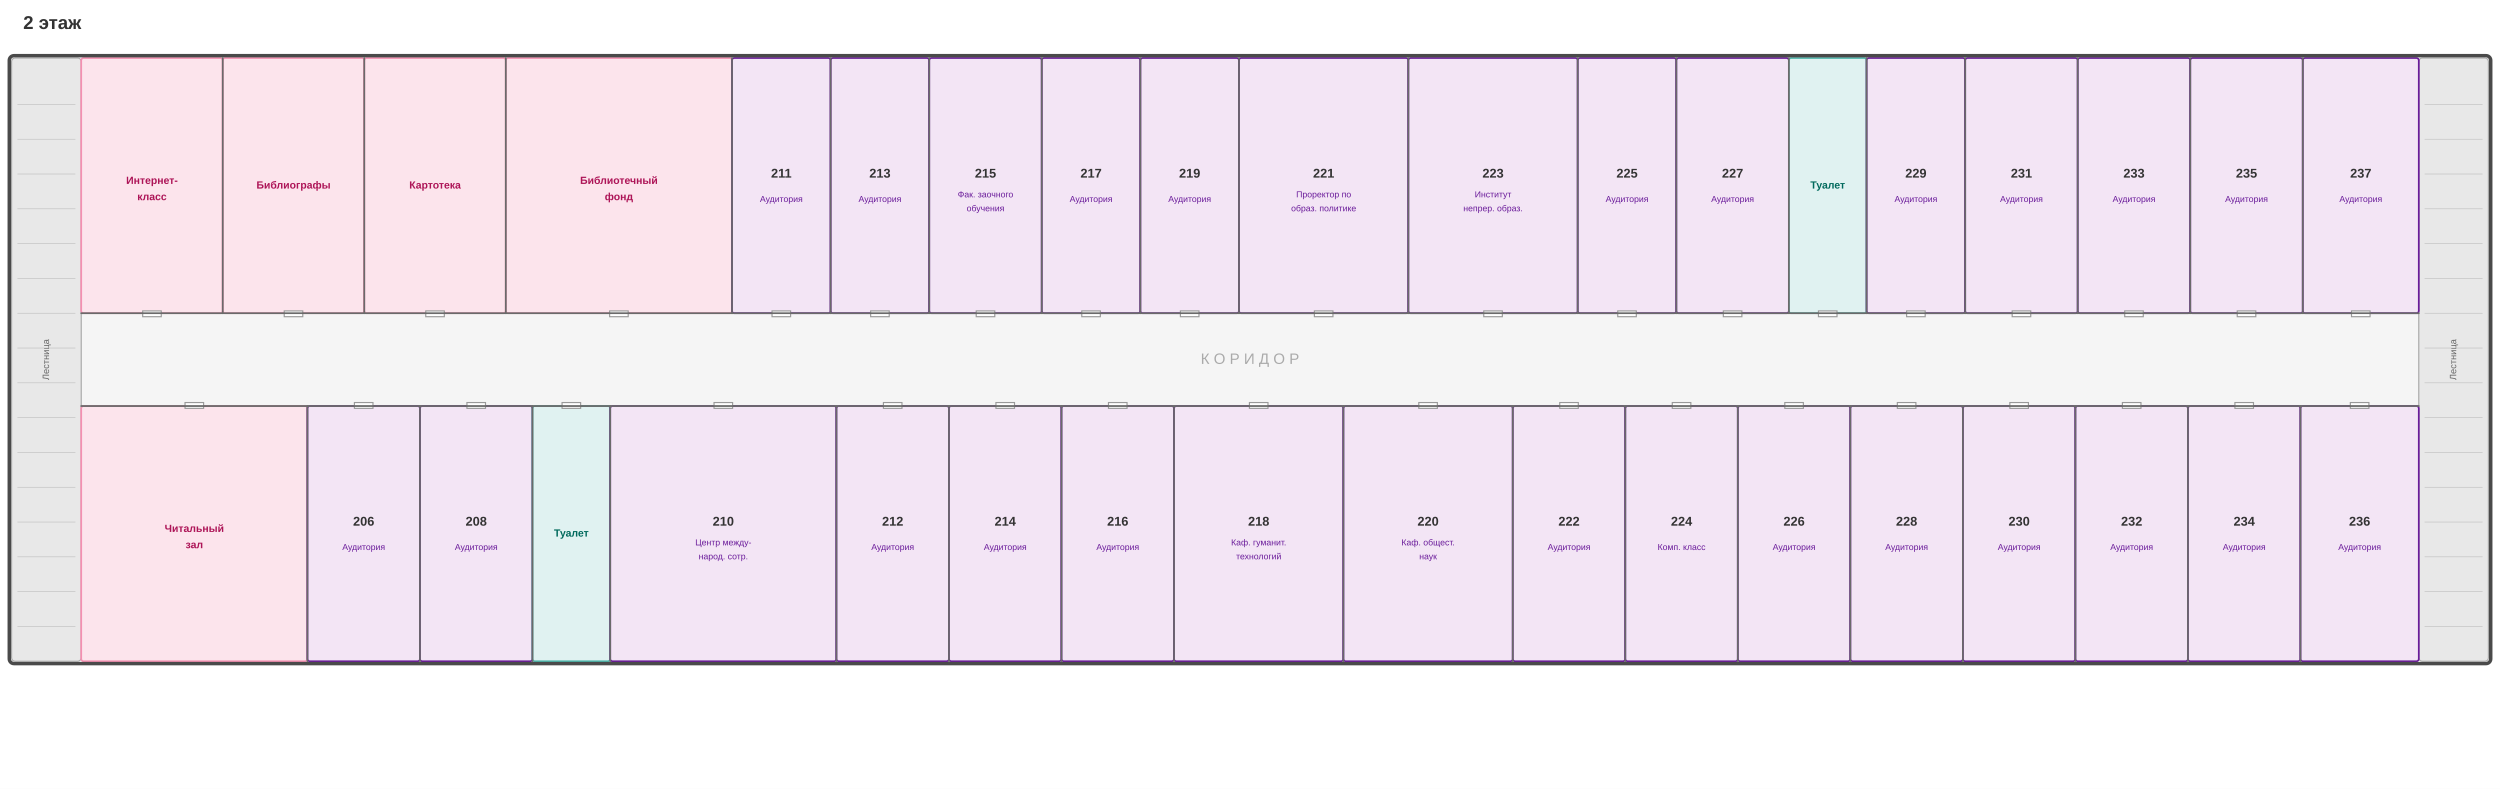
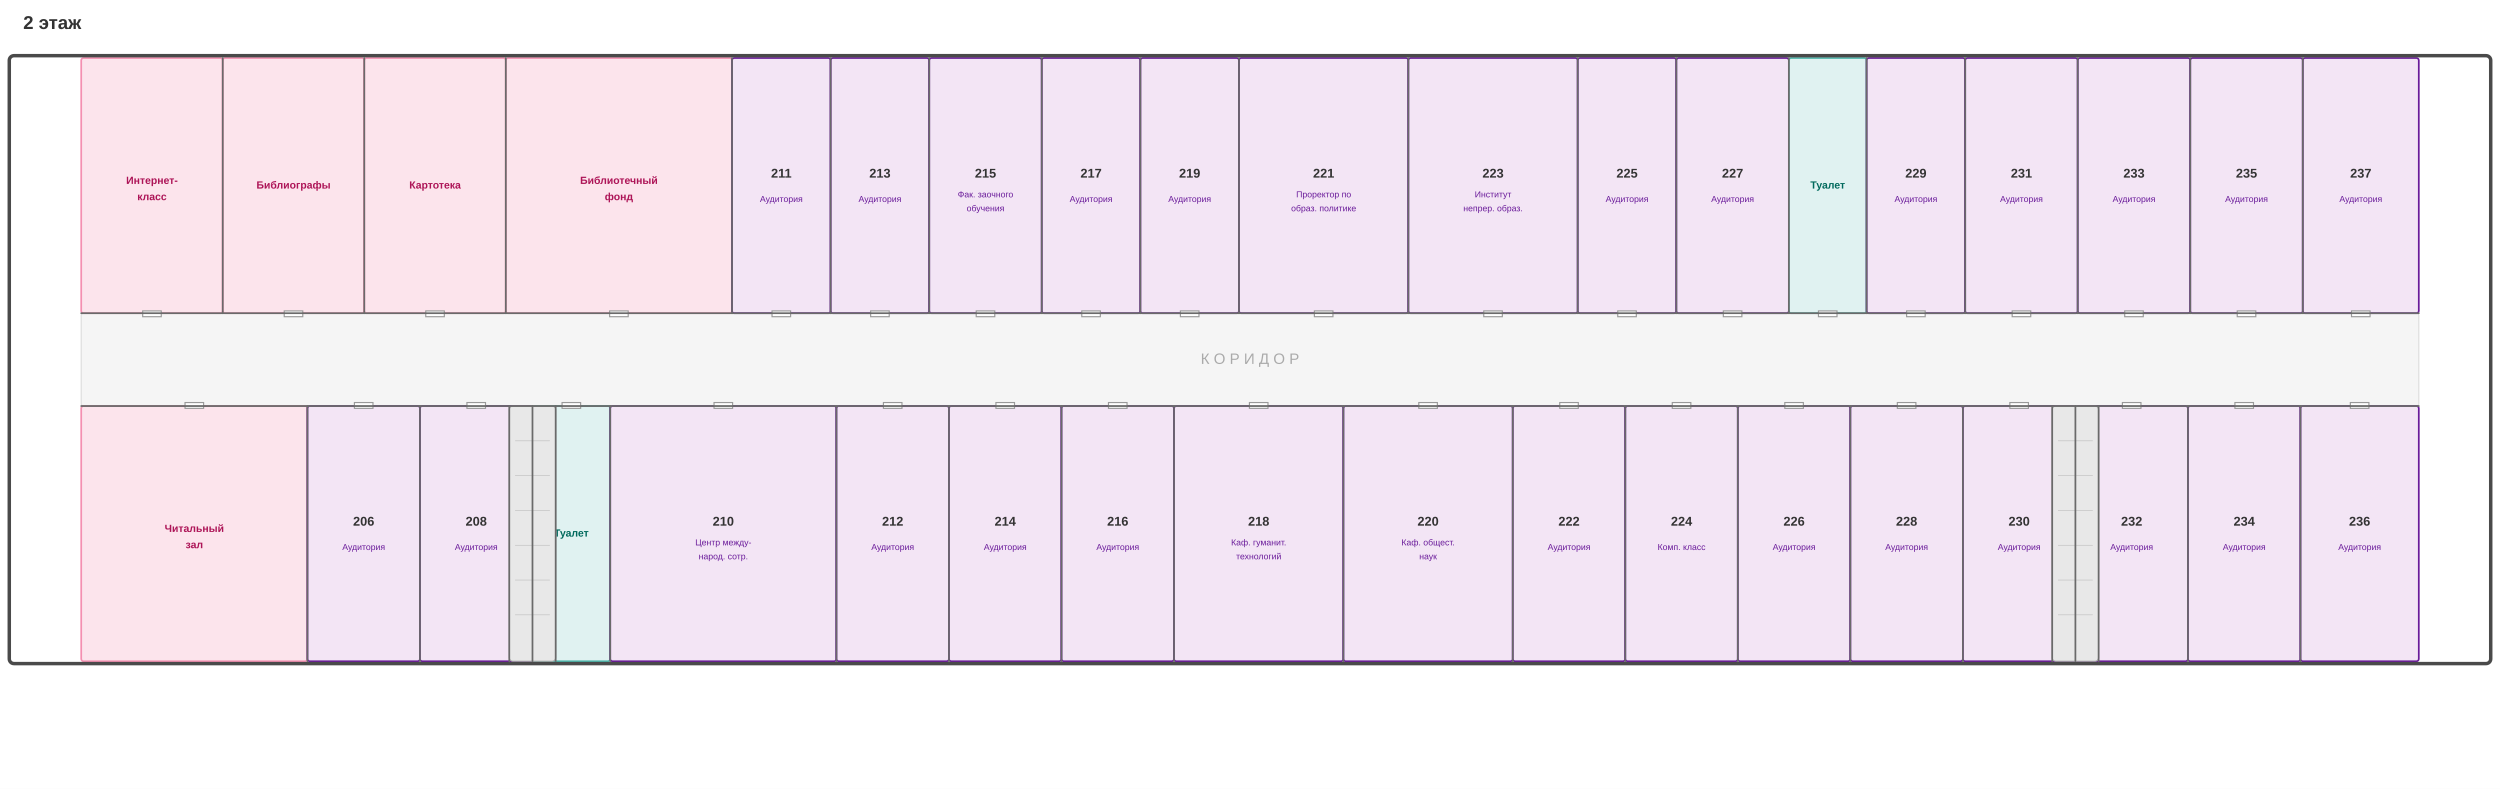
<svg xmlns="http://www.w3.org/2000/svg" viewBox="0 0 2155 680" width="2155" height="680">
  <defs>
    <style>
  .wall{fill:none;stroke:#4a4a4a;stroke-width:3;stroke-linecap:round}
  .inner-wall{fill:none;stroke:#6a6a6a;stroke-width:1.5;stroke-linecap:round}
  .room{fill:#F5F5F5;stroke:#BDBDBD;stroke-width:1;cursor:pointer;transition:fill .2s}
  .room:hover{fill:#EEEEEE}
  .room.active{fill:#E0E0E0;stroke:#757575;stroke-width:2}
  .corridor{fill:#f5f5f5;stroke:#ddd;stroke-width:1}
  .stairs{fill:#e8e8e8;stroke:#aaa;stroke-width:1}
  .toilet{fill:#E0F2F1;stroke:#4DB6AC;stroke-width:1.5;cursor:pointer;transition:fill .2s}
  .toilet:hover{fill:#B2DFDB}
  .toilet.active{fill:#80CBC4;stroke:#00897B;stroke-width:2}
  .special{fill:#FCE4EC;stroke:#F48FB1;stroke-width:1.5;cursor:pointer;transition:fill .2s}
  .special:hover{fill:#F8BBD0}
  .special.active{fill:#F48FB1;stroke:#C2185B;stroke-width:2}
  .service{fill:#fff3e0;stroke:#ffb74d;stroke-width:1}
  .label{font-family:'Segoe UI',Arial,sans-serif;font-size:10px;fill:#333;text-anchor:middle;dominant-baseline:middle;pointer-events:none}
  .room-num{font-family:'Segoe UI',Arial,sans-serif;font-size:11px;fill:#333;text-anchor:middle;dominant-baseline:middle;pointer-events:none;font-weight:700}
  .dept-label{font-family:'Segoe UI',Arial,sans-serif;font-size:7.5px;fill:#555;text-anchor:middle;dominant-baseline:middle;pointer-events:none}
  .floor-label{font-family:'Segoe UI',Arial,sans-serif;font-size:16px;fill:#333;font-weight:800}
  .door{fill:#fff;stroke:#999;stroke-width:1}
  .atif-color{fill:#E3F2FD;stroke:#1565C0;stroke-width:1.5;cursor:pointer;transition:fill .2s}
  .atif-color:hover{fill:#BBDEFB}
  .atif-color.active{fill:#90CAF9;stroke:#1565C0;stroke-width:2}
  .itsu-color{fill:#E8F5E9;stroke:#2E7D32;stroke-width:1.5;cursor:pointer;transition:fill .2s}
  .itsu-color:hover{fill:#C8E6C9}
  .itsu-color.active{fill:#A5D6A7;stroke:#2E7D32;stroke-width:2}
  .ino-color{fill:#F3E5F5;stroke:#6A1B9A;stroke-width:1.5;cursor:pointer;transition:fill .2s}
  .ino-color:hover{fill:#E1BEE7}
  .ino-color.active{fill:#CE93D8;stroke:#6A1B9A;stroke-width:2}
  .lab-color{fill:#FFF8E1;stroke:#F9A825;stroke-width:1.5;cursor:pointer;transition:fill .2s}
  .lab-color:hover{fill:#FFECB3}
  .lab-color.active{fill:#FFD54F;stroke:#F9A825;stroke-width:2}
  .tech-color{fill:#ECEFF1;stroke:#546E7A;stroke-width:1.5;cursor:pointer;transition:fill .2s}
  .tech-color:hover{fill:#CFD8DC}
  .tech-color.active{fill:#B0BEC5;stroke:#546E7A;stroke-width:2}
    </style>
  </defs>
  <rect width="2155" height="680" fill="white" />
  <text x="20" y="25" class="floor-label">2 этаж</text>
  <rect x="70" y="270" width="2015" height="80" class="corridor" rx="2" />
  <text x="1077.5" y="310" class="label" style="font-size:13px;fill:#aaa">К О Р И Д О Р</text>
-   <rect x="10" y="50" width="60" height="520" class="stairs" rx="3" />
-   <text x="40" y="310" class="label" style="font-size:8px;fill:#666" transform="rotate(-90,40,310)">Лестница</text>
-   <line x1="15" y1="90" x2="65" y2="90" stroke="#bbb" stroke-width="0.5" />
-   <line x1="15" y1="120" x2="65" y2="120" stroke="#bbb" stroke-width="0.5" />
-   <line x1="15" y1="150" x2="65" y2="150" stroke="#bbb" stroke-width="0.5" />
-   <line x1="15" y1="180" x2="65" y2="180" stroke="#bbb" stroke-width="0.5" />
-   <line x1="15" y1="210" x2="65" y2="210" stroke="#bbb" stroke-width="0.5" />
-   <line x1="15" y1="240" x2="65" y2="240" stroke="#bbb" stroke-width="0.5" />
-   <line x1="15" y1="270" x2="65" y2="270" stroke="#bbb" stroke-width="0.5" />
-   <line x1="15" y1="300" x2="65" y2="300" stroke="#bbb" stroke-width="0.5" />
-   <line x1="15" y1="330" x2="65" y2="330" stroke="#bbb" stroke-width="0.5" />
-   <line x1="15" y1="360" x2="65" y2="360" stroke="#bbb" stroke-width="0.5" />
-   <line x1="15" y1="390" x2="65" y2="390" stroke="#bbb" stroke-width="0.5" />
-   <line x1="15" y1="420" x2="65" y2="420" stroke="#bbb" stroke-width="0.5" />
-   <line x1="15" y1="450" x2="65" y2="450" stroke="#bbb" stroke-width="0.5" />
-   <line x1="15" y1="480" x2="65" y2="480" stroke="#bbb" stroke-width="0.5" />
-   <line x1="15" y1="510" x2="65" y2="510" stroke="#bbb" stroke-width="0.5" />
-   <line x1="15" y1="540" x2="65" y2="540" stroke="#bbb" stroke-width="0.5" />
-   <rect x="2085" y="50" width="60" height="520" class="stairs" rx="3" />
-   <text x="2115" y="310" class="label" style="font-size:8px;fill:#666" transform="rotate(-90,2115,310)">Лестница</text>
-   <line x1="2090" y1="90" x2="2140" y2="90" stroke="#bbb" stroke-width="0.5" />
-   <line x1="2090" y1="120" x2="2140" y2="120" stroke="#bbb" stroke-width="0.5" />
-   <line x1="2090" y1="150" x2="2140" y2="150" stroke="#bbb" stroke-width="0.5" />
-   <line x1="2090" y1="180" x2="2140" y2="180" stroke="#bbb" stroke-width="0.5" />
-   <line x1="2090" y1="210" x2="2140" y2="210" stroke="#bbb" stroke-width="0.5" />
-   <line x1="2090" y1="240" x2="2140" y2="240" stroke="#bbb" stroke-width="0.5" />
-   <line x1="2090" y1="270" x2="2140" y2="270" stroke="#bbb" stroke-width="0.5" />
-   <line x1="2090" y1="300" x2="2140" y2="300" stroke="#bbb" stroke-width="0.5" />
-   <line x1="2090" y1="330" x2="2140" y2="330" stroke="#bbb" stroke-width="0.5" />
-   <line x1="2090" y1="360" x2="2140" y2="360" stroke="#bbb" stroke-width="0.5" />
-   <line x1="2090" y1="390" x2="2140" y2="390" stroke="#bbb" stroke-width="0.5" />
-   <line x1="2090" y1="420" x2="2140" y2="420" stroke="#bbb" stroke-width="0.5" />
-   <line x1="2090" y1="450" x2="2140" y2="450" stroke="#bbb" stroke-width="0.5" />
-   <line x1="2090" y1="480" x2="2140" y2="480" stroke="#bbb" stroke-width="0.5" />
-   <line x1="2090" y1="510" x2="2140" y2="510" stroke="#bbb" stroke-width="0.5" />
-   <line x1="2090" y1="540" x2="2140" y2="540" stroke="#bbb" stroke-width="0.5" />
  <rect x="70" y="50" width="122" height="220" class="special" data-type="internet-class" rx="2" />
  <text x="131" y="156" class="dept-label" style="fill:#AD1457;font-size:9px;font-weight:600">Интернет-</text>
  <text x="131" y="170" class="dept-label" style="fill:#AD1457;font-size:9px;font-weight:600">класс</text>
  <rect x="123" y="268" width="16" height="5" class="door" />
  <rect x="192" y="50" width="122" height="220" class="special" data-type="bibliographers" rx="2" />
  <text x="253" y="160" class="dept-label" style="fill:#AD1457;font-size:9px;font-weight:600">Библиографы</text>
  <rect x="245" y="268" width="16" height="5" class="door" />
  <rect x="314" y="50" width="122" height="220" class="special" data-type="card-catalog" rx="2" />
  <text x="375" y="160" class="dept-label" style="fill:#AD1457;font-size:9px;font-weight:600">Картотека</text>
  <rect x="367" y="268" width="16" height="5" class="door" />
  <rect x="436" y="50" width="195" height="220" class="special" data-type="library-fund" rx="2" />
  <text x="533.5" y="156" class="dept-label" style="fill:#AD1457;font-size:9px;font-weight:600">Библиотечный</text>
  <text x="533.5" y="170" class="dept-label" style="fill:#AD1457;font-size:9px;font-weight:600">фонд</text>
  <rect x="525.5" y="268" width="16" height="5" class="door" />
  <rect x="631" y="50" width="85" height="220" class="room ino-color" data-room="211" data-type="ino" rx="2" />
  <text x="673.5" y="150" class="room-num">211</text>
  <text x="673.5" y="172" class="dept-label" style="fill:#6A1B9A;font-size:7.5px">Аудитория</text>
  <rect x="665.5" y="268" width="16" height="5" class="door" />
  <rect x="716" y="50" width="85" height="220" class="room ino-color" data-room="213" data-type="ino" rx="2" />
  <text x="758.5" y="150" class="room-num">213</text>
  <text x="758.5" y="172" class="dept-label" style="fill:#6A1B9A;font-size:7.5px">Аудитория</text>
  <rect x="750.5" y="268" width="16" height="5" class="door" />
  <rect x="801" y="50" width="97" height="220" class="room ino-color" data-room="215" data-type="ino" rx="2" />
  <text x="849.5" y="150" class="room-num">215</text>
  <text x="849.5" y="168" class="dept-label" style="fill:#6A1B9A;font-size:7.5px">Фак. заочного</text>
  <text x="849.5" y="180" class="dept-label" style="fill:#6A1B9A;font-size:7.5px">обучения</text>
  <rect x="841.5" y="268" width="16" height="5" class="door" />
  <rect x="898" y="50" width="85" height="220" class="room ino-color" data-room="217" data-type="ino" rx="2" />
  <text x="940.5" y="150" class="room-num">217</text>
  <text x="940.5" y="172" class="dept-label" style="fill:#6A1B9A;font-size:7.5px">Аудитория</text>
  <rect x="932.5" y="268" width="16" height="5" class="door" />
  <rect x="983" y="50" width="85" height="220" class="room ino-color" data-room="219" data-type="ino" rx="2" />
  <text x="1025.5" y="150" class="room-num">219</text>
  <text x="1025.5" y="172" class="dept-label" style="fill:#6A1B9A;font-size:7.5px">Аудитория</text>
  <rect x="1017.5" y="268" width="16" height="5" class="door" />
  <rect x="1068" y="50" width="146" height="220" class="room ino-color" data-room="221" data-type="ino" rx="2" />
  <text x="1141" y="150" class="room-num">221</text>
  <text x="1141" y="168" class="dept-label" style="fill:#6A1B9A;font-size:7.5px">Проректор по</text>
  <text x="1141" y="180" class="dept-label" style="fill:#6A1B9A;font-size:7.5px">образ. политике</text>
  <rect x="1133" y="268" width="16" height="5" class="door" />
  <rect x="1214" y="50" width="146" height="220" class="room ino-color" data-room="223" data-type="ino" rx="2" />
  <text x="1287" y="150" class="room-num">223</text>
  <text x="1287" y="168" class="dept-label" style="fill:#6A1B9A;font-size:7.5px">Институт</text>
  <text x="1287" y="180" class="dept-label" style="fill:#6A1B9A;font-size:7.5px">непрер. образ.</text>
  <rect x="1279" y="268" width="16" height="5" class="door" />
  <rect x="1360" y="50" width="85" height="220" class="room ino-color" data-room="225" data-type="ino" rx="2" />
  <text x="1402.5" y="150" class="room-num">225</text>
  <text x="1402.5" y="172" class="dept-label" style="fill:#6A1B9A;font-size:7.5px">Аудитория</text>
  <rect x="1394.5" y="268" width="16" height="5" class="door" />
  <rect x="1445" y="50" width="97" height="220" class="room ino-color" data-room="227" data-type="ino" rx="2" />
  <text x="1493.5" y="150" class="room-num">227</text>
  <text x="1493.5" y="172" class="dept-label" style="fill:#6A1B9A;font-size:7.5px">Аудитория</text>
  <rect x="1485.5" y="268" width="16" height="5" class="door" />
  <rect x="1542" y="50" width="67" height="220" class="toilet" data-type="toilet" rx="2" />
  <text x="1575.5" y="160" class="dept-label" style="fill:#00695C;font-size:9px;font-weight:600">Туалет</text>
  <rect x="1567.5" y="268" width="16" height="5" class="door" />
  <rect x="1609" y="50" width="85" height="220" class="room ino-color" data-room="229" data-type="ino" rx="2" />
  <text x="1651.5" y="150" class="room-num">229</text>
  <text x="1651.5" y="172" class="dept-label" style="fill:#6A1B9A;font-size:7.5px">Аудитория</text>
  <rect x="1643.5" y="268" width="16" height="5" class="door" />
  <rect x="1694" y="50" width="97" height="220" class="room ino-color" data-room="231" data-type="ino" rx="2" />
  <text x="1742.5" y="150" class="room-num">231</text>
  <text x="1742.5" y="172" class="dept-label" style="fill:#6A1B9A;font-size:7.5px">Аудитория</text>
  <rect x="1734.5" y="268" width="16" height="5" class="door" />
  <rect x="1791" y="50" width="97" height="220" class="room ino-color" data-room="233" data-type="ino" rx="2" />
  <text x="1839.5" y="150" class="room-num">233</text>
  <text x="1839.5" y="172" class="dept-label" style="fill:#6A1B9A;font-size:7.5px">Аудитория</text>
  <rect x="1831.5" y="268" width="16" height="5" class="door" />
  <rect x="1888" y="50" width="97" height="220" class="room ino-color" data-room="235" data-type="ino" rx="2" />
  <text x="1936.5" y="150" class="room-num">235</text>
  <text x="1936.5" y="172" class="dept-label" style="fill:#6A1B9A;font-size:7.5px">Аудитория</text>
  <rect x="1928.5" y="268" width="16" height="5" class="door" />
  <rect x="1985" y="50" width="100" height="220" class="room ino-color" data-room="237" data-type="ino" rx="2" />
  <text x="2035" y="150" class="room-num">237</text>
  <text x="2035" y="172" class="dept-label" style="fill:#6A1B9A;font-size:7.5px">Аудитория</text>
  <rect x="2027" y="268" width="16" height="5" class="door" />
  <rect x="70" y="350" width="195" height="220" class="special" data-type="reading-room" rx="2" />
  <text x="167.5" y="456" class="dept-label" style="fill:#AD1457;font-size:9px;font-weight:600">Читальный</text>
  <text x="167.5" y="470" class="dept-label" style="fill:#AD1457;font-size:9px;font-weight:600">зал</text>
  <rect x="159.5" y="347" width="16" height="5" class="door" />
  <rect x="265" y="350" width="97" height="220" class="room ino-color" data-room="206" data-type="ino" rx="2" />
  <text x="313.5" y="450" class="room-num">206</text>
  <text x="313.5" y="472" class="dept-label" style="fill:#6A1B9A;font-size:7.5px">Аудитория</text>
  <rect x="305.5" y="347" width="16" height="5" class="door" />
  <rect x="362" y="350" width="97" height="220" class="room ino-color" data-room="208" data-type="ino" rx="2" />
  <text x="410.5" y="450" class="room-num">208</text>
  <text x="410.5" y="472" class="dept-label" style="fill:#6A1B9A;font-size:7.5px">Аудитория</text>
  <rect x="402.5" y="347" width="16" height="5" class="door" />
  <rect x="459" y="350" width="67" height="220" class="toilet" data-type="toilet" rx="2" />
  <text x="492.5" y="460" class="dept-label" style="fill:#00695C;font-size:9px;font-weight:600">Туалет</text>
  <rect x="484.5" y="347" width="16" height="5" class="door" />
  <rect x="526" y="350" width="195" height="220" class="room ino-color" data-room="210" data-type="ino" rx="2" />
  <text x="623.5" y="450" class="room-num">210</text>
  <text x="623.5" y="468" class="dept-label" style="fill:#6A1B9A;font-size:7.5px">Центр между-</text>
  <text x="623.5" y="480" class="dept-label" style="fill:#6A1B9A;font-size:7.5px">народ. сотр.</text>
  <rect x="615.5" y="347" width="16" height="5" class="door" />
  <rect x="721" y="350" width="97" height="220" class="room ino-color" data-room="212" data-type="ino" rx="2" />
  <text x="769.5" y="450" class="room-num">212</text>
  <text x="769.5" y="472" class="dept-label" style="fill:#6A1B9A;font-size:7.5px">Аудитория</text>
  <rect x="761.5" y="347" width="16" height="5" class="door" />
  <rect x="818" y="350" width="97" height="220" class="room ino-color" data-room="214" data-type="ino" rx="2" />
  <text x="866.5" y="450" class="room-num">214</text>
  <text x="866.5" y="472" class="dept-label" style="fill:#6A1B9A;font-size:7.5px">Аудитория</text>
  <rect x="858.5" y="347" width="16" height="5" class="door" />
  <rect x="915" y="350" width="97" height="220" class="room ino-color" data-room="216" data-type="ino" rx="2" />
  <text x="963.5" y="450" class="room-num">216</text>
  <text x="963.5" y="472" class="dept-label" style="fill:#6A1B9A;font-size:7.5px">Аудитория</text>
  <rect x="955.5" y="347" width="16" height="5" class="door" />
  <rect x="1012" y="350" width="146" height="220" class="room ino-color" data-room="218" data-type="ino" rx="2" />
  <text x="1085" y="450" class="room-num">218</text>
  <text x="1085" y="468" class="dept-label" style="fill:#6A1B9A;font-size:7.5px">Каф. гуманит.</text>
  <text x="1085" y="480" class="dept-label" style="fill:#6A1B9A;font-size:7.5px">технологий</text>
  <rect x="1077" y="347" width="16" height="5" class="door" />
  <rect x="1158" y="350" width="146" height="220" class="room ino-color" data-room="220" data-type="ino" rx="2" />
  <text x="1231" y="450" class="room-num">220</text>
  <text x="1231" y="468" class="dept-label" style="fill:#6A1B9A;font-size:7.5px">Каф. общест.</text>
  <text x="1231" y="480" class="dept-label" style="fill:#6A1B9A;font-size:7.5px">наук</text>
  <rect x="1223" y="347" width="16" height="5" class="door" />
  <rect x="1304" y="350" width="97" height="220" class="room ino-color" data-room="222" data-type="ino" rx="2" />
  <text x="1352.5" y="450" class="room-num">222</text>
  <text x="1352.5" y="472" class="dept-label" style="fill:#6A1B9A;font-size:7.5px">Аудитория</text>
  <rect x="1344.5" y="347" width="16" height="5" class="door" />
  <rect x="1401" y="350" width="97" height="220" class="room ino-color" data-room="224" data-type="ino" rx="2" />
  <text x="1449.5" y="450" class="room-num">224</text>
  <text x="1449.5" y="472" class="dept-label" style="fill:#6A1B9A;font-size:7.5px">Комп. класс</text>
  <rect x="1441.5" y="347" width="16" height="5" class="door" />
  <rect x="1498" y="350" width="97" height="220" class="room ino-color" data-room="226" data-type="ino" rx="2" />
  <text x="1546.5" y="450" class="room-num">226</text>
  <text x="1546.5" y="472" class="dept-label" style="fill:#6A1B9A;font-size:7.5px">Аудитория</text>
  <rect x="1538.5" y="347" width="16" height="5" class="door" />
  <rect x="1595" y="350" width="97" height="220" class="room ino-color" data-room="228" data-type="ino" rx="2" />
  <text x="1643.5" y="450" class="room-num">228</text>
  <text x="1643.5" y="472" class="dept-label" style="fill:#6A1B9A;font-size:7.5px">Аудитория</text>
  <rect x="1635.5" y="347" width="16" height="5" class="door" />
  <rect x="1692" y="350" width="97" height="220" class="room ino-color" data-room="230" data-type="ino" rx="2" />
  <text x="1740.5" y="450" class="room-num">230</text>
  <text x="1740.5" y="472" class="dept-label" style="fill:#6A1B9A;font-size:7.5px">Аудитория</text>
  <rect x="1732.5" y="347" width="16" height="5" class="door" />
  <rect x="1789" y="350" width="97" height="220" class="room ino-color" data-room="232" data-type="ino" rx="2" />
  <text x="1837.5" y="450" class="room-num">232</text>
  <text x="1837.5" y="472" class="dept-label" style="fill:#6A1B9A;font-size:7.5px">Аудитория</text>
  <rect x="1829.5" y="347" width="16" height="5" class="door" />
  <rect x="1886" y="350" width="97" height="220" class="room ino-color" data-room="234" data-type="ino" rx="2" />
  <text x="1934.5" y="450" class="room-num">234</text>
  <text x="1934.5" y="472" class="dept-label" style="fill:#6A1B9A;font-size:7.5px">Аудитория</text>
  <rect x="1926.5" y="347" width="16" height="5" class="door" />
  <rect x="1983" y="350" width="102" height="220" class="room ino-color" data-room="236" data-type="ino" rx="2" />
  <text x="2034" y="450" class="room-num">236</text>
  <text x="2034" y="472" class="dept-label" style="fill:#6A1B9A;font-size:7.5px">Аудитория</text>
  <rect x="2026" y="347" width="16" height="5" class="door" />
+   <rect x="439" y="350" width="40" height="220" class="stairs" data-type="stairs" rx="3" />
+   <text x="459" y="460" class="label" style="font-size:13px;fill:#666;transform:rotate(-90deg);transform-origin:459px 460px;transform-box:view-box">Лестница</text>
+   <line x1="444" y1="380" x2="474" y2="380" stroke="#bbb" stroke-width="0.5" />
+   <line x1="444" y1="410" x2="474" y2="410" stroke="#bbb" stroke-width="0.5" />
+   <line x1="444" y1="440" x2="474" y2="440" stroke="#bbb" stroke-width="0.5" />
+   <line x1="444" y1="470" x2="474" y2="470" stroke="#bbb" stroke-width="0.5" />
+   <line x1="444" y1="500" x2="474" y2="500" stroke="#bbb" stroke-width="0.5" />
+   <line x1="444" y1="530" x2="474" y2="530" stroke="#bbb" stroke-width="0.5" />
+   <rect x="1769" y="350" width="40" height="220" class="stairs" data-type="stairs" rx="3" />
+   <text x="1789" y="460" class="label" style="font-size:13px;fill:#666;transform:rotate(-90deg);transform-origin:1789px 460px;transform-box:view-box">Лестница</text>
+   <line x1="1774" y1="380" x2="1804" y2="380" stroke="#bbb" stroke-width="0.5" />
+   <line x1="1774" y1="410" x2="1804" y2="410" stroke="#bbb" stroke-width="0.5" />
+   <line x1="1774" y1="440" x2="1804" y2="440" stroke="#bbb" stroke-width="0.5" />
+   <line x1="1774" y1="470" x2="1804" y2="470" stroke="#bbb" stroke-width="0.5" />
+   <line x1="1774" y1="500" x2="1804" y2="500" stroke="#bbb" stroke-width="0.5" />
+   <line x1="1774" y1="530" x2="1804" y2="530" stroke="#bbb" stroke-width="0.5" />
  <rect x="8" y="48" width="2139" height="524" class="wall" rx="4" />
  <line x1="70" y1="270" x2="2085" y2="270" class="inner-wall" />
  <line x1="70" y1="350" x2="2085" y2="350" class="inner-wall" />
  <line x1="192" y1="50" x2="192" y2="270" class="inner-wall" />
  <line x1="314" y1="50" x2="314" y2="270" class="inner-wall" />
  <line x1="436" y1="50" x2="436" y2="270" class="inner-wall" />
  <line x1="631" y1="50" x2="631" y2="270" class="inner-wall" />
  <line x1="716" y1="50" x2="716" y2="270" class="inner-wall" />
  <line x1="801" y1="50" x2="801" y2="270" class="inner-wall" />
  <line x1="898" y1="50" x2="898" y2="270" class="inner-wall" />
  <line x1="983" y1="50" x2="983" y2="270" class="inner-wall" />
  <line x1="1068" y1="50" x2="1068" y2="270" class="inner-wall" />
  <line x1="1214" y1="50" x2="1214" y2="270" class="inner-wall" />
  <line x1="1360" y1="50" x2="1360" y2="270" class="inner-wall" />
  <line x1="1445" y1="50" x2="1445" y2="270" class="inner-wall" />
  <line x1="1542" y1="50" x2="1542" y2="270" class="inner-wall" />
  <line x1="1609" y1="50" x2="1609" y2="270" class="inner-wall" />
  <line x1="1694" y1="50" x2="1694" y2="270" class="inner-wall" />
  <line x1="1791" y1="50" x2="1791" y2="270" class="inner-wall" />
  <line x1="1888" y1="50" x2="1888" y2="270" class="inner-wall" />
  <line x1="1985" y1="50" x2="1985" y2="270" class="inner-wall" />
  <line x1="265" y1="350" x2="265" y2="570" class="inner-wall" />
  <line x1="362" y1="350" x2="362" y2="570" class="inner-wall" />
  <line x1="459" y1="350" x2="459" y2="570" class="inner-wall" />
  <line x1="526" y1="350" x2="526" y2="570" class="inner-wall" />
  <line x1="721" y1="350" x2="721" y2="570" class="inner-wall" />
  <line x1="818" y1="350" x2="818" y2="570" class="inner-wall" />
  <line x1="915" y1="350" x2="915" y2="570" class="inner-wall" />
  <line x1="1012" y1="350" x2="1012" y2="570" class="inner-wall" />
  <line x1="1158" y1="350" x2="1158" y2="570" class="inner-wall" />
  <line x1="1304" y1="350" x2="1304" y2="570" class="inner-wall" />
  <line x1="1401" y1="350" x2="1401" y2="570" class="inner-wall" />
  <line x1="1498" y1="350" x2="1498" y2="570" class="inner-wall" />
  <line x1="1595" y1="350" x2="1595" y2="570" class="inner-wall" />
  <line x1="1692" y1="350" x2="1692" y2="570" class="inner-wall" />
  <line x1="1789" y1="350" x2="1789" y2="570" class="inner-wall" />
  <line x1="1886" y1="350" x2="1886" y2="570" class="inner-wall" />
  <line x1="1983" y1="350" x2="1983" y2="570" class="inner-wall" />
+   <line x1="439" y1="350" x2="439" y2="570" class="inner-wall" />
+   <line x1="479" y1="350" x2="479" y2="570" class="inner-wall" />
+   <line x1="1769" y1="350" x2="1769" y2="570" class="inner-wall" />
+   <line x1="1809" y1="350" x2="1809" y2="570" class="inner-wall" />
</svg>
